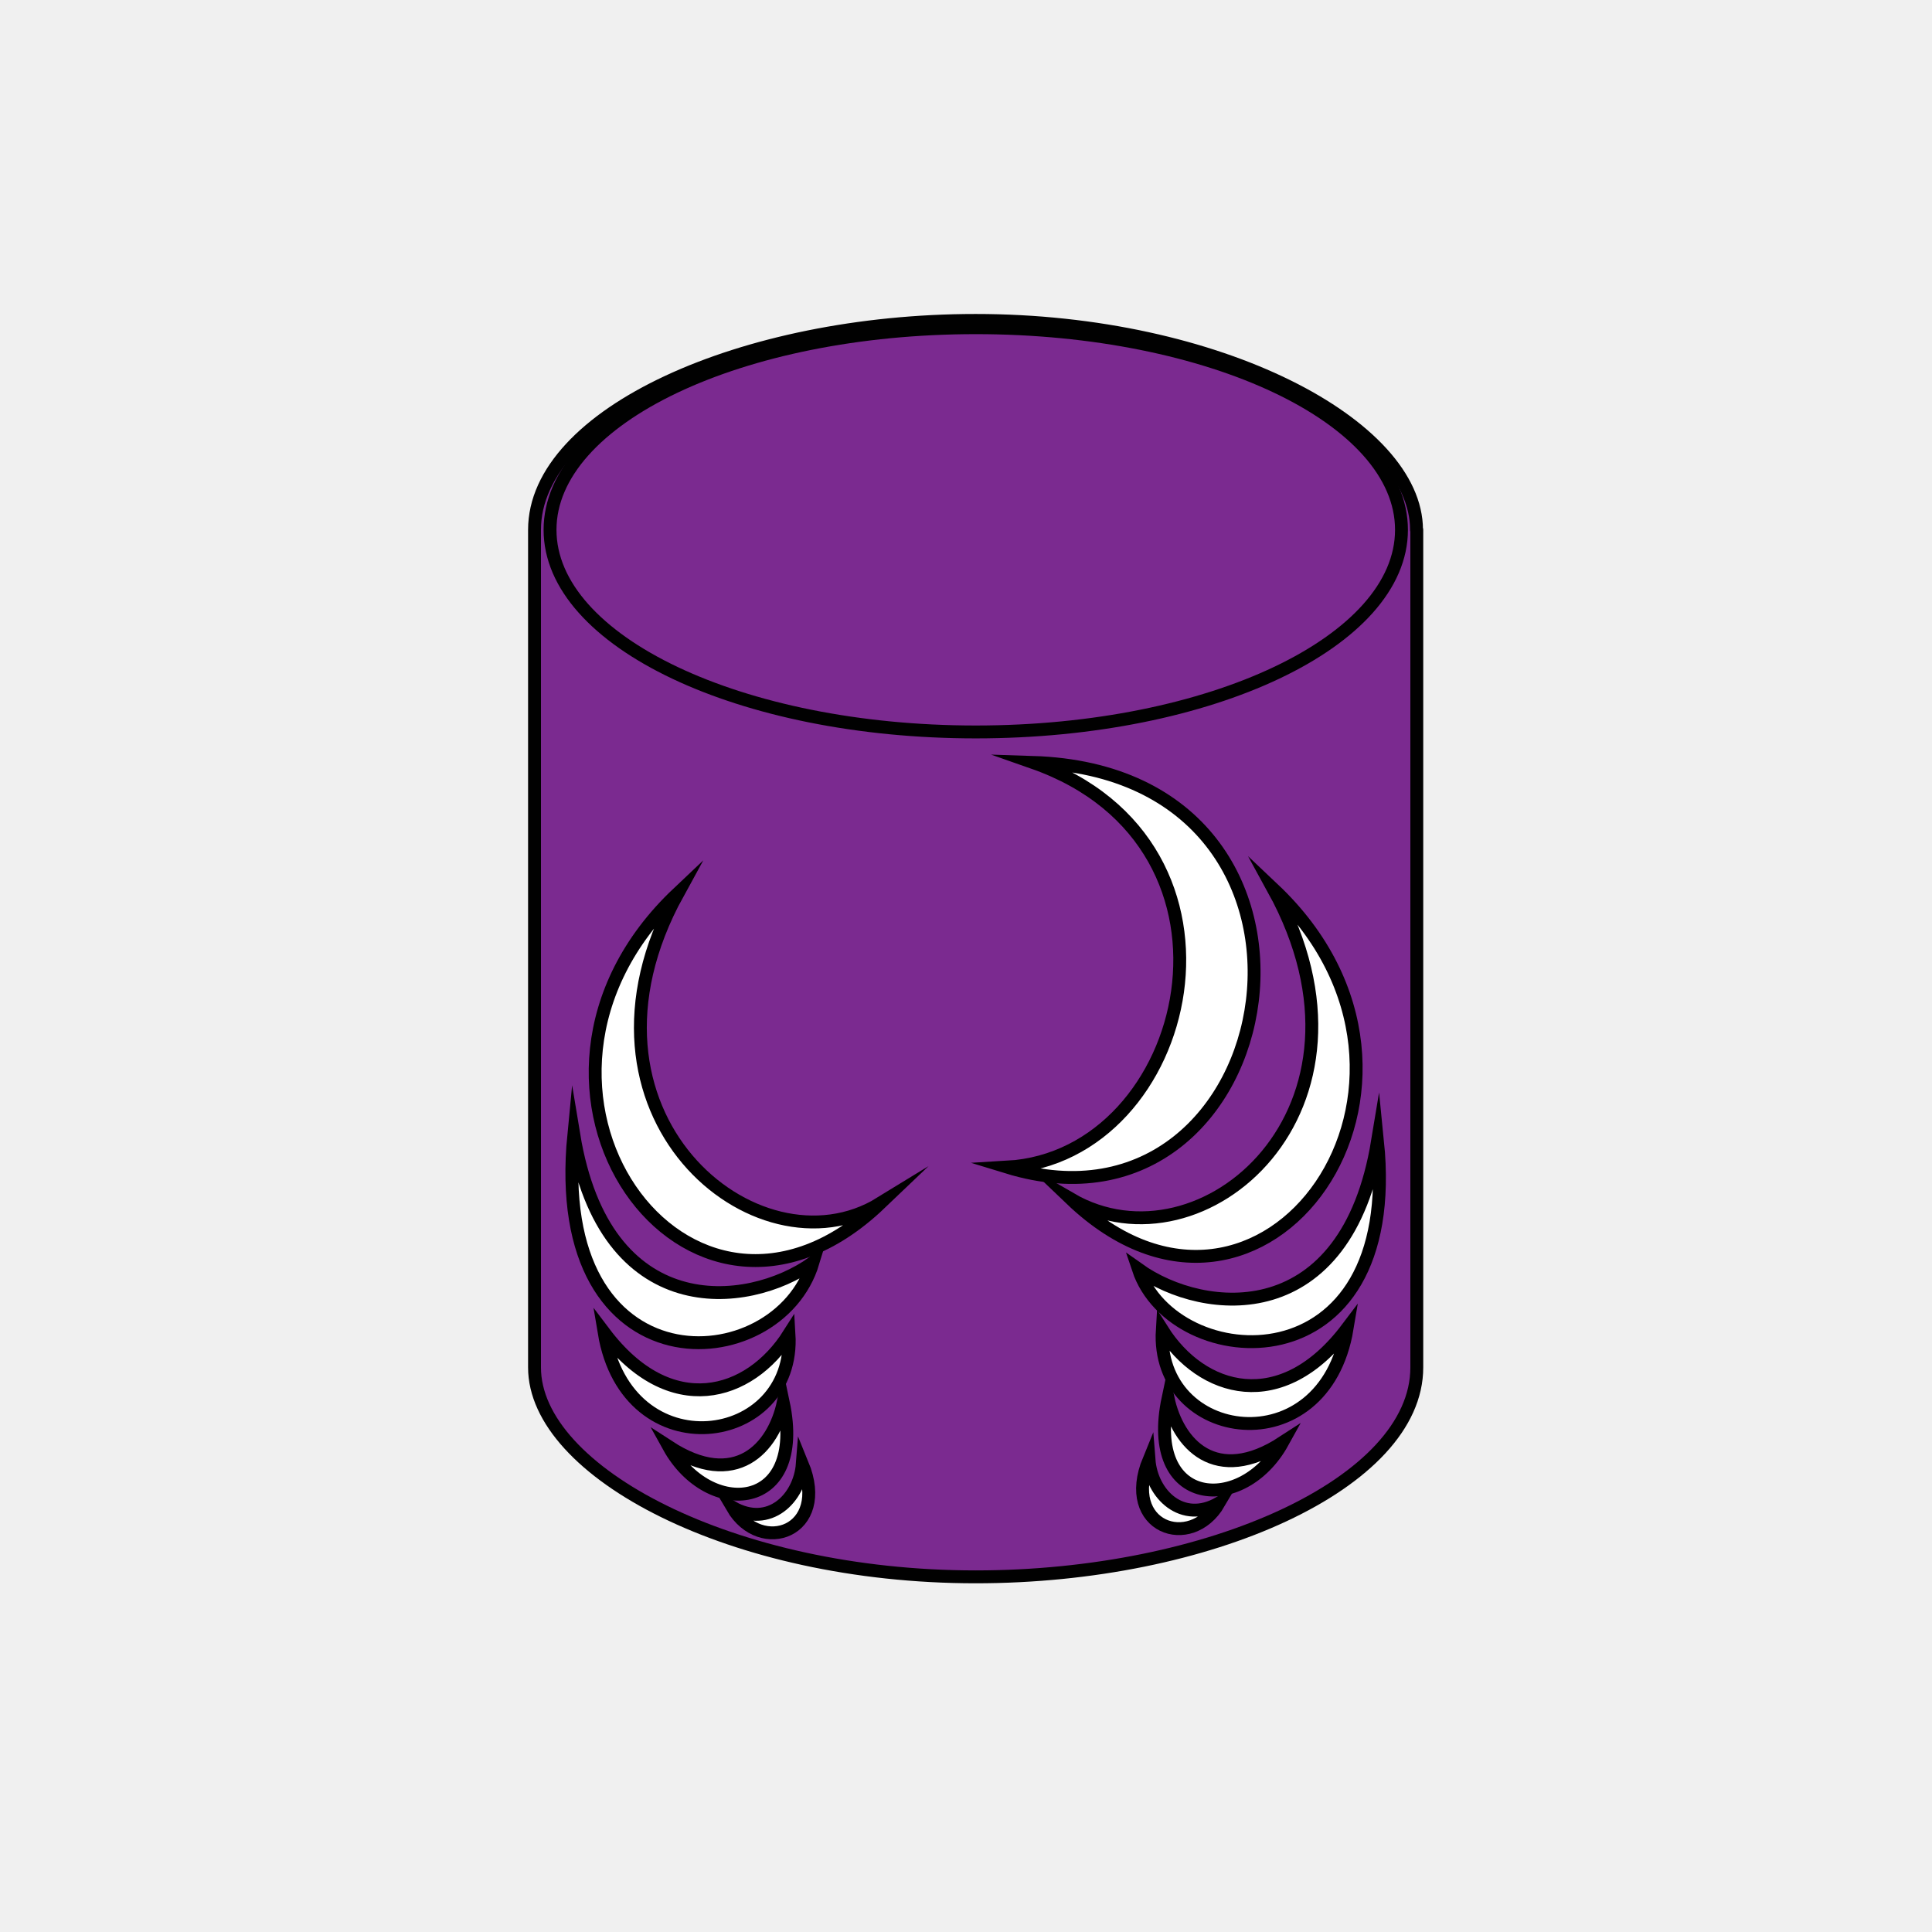
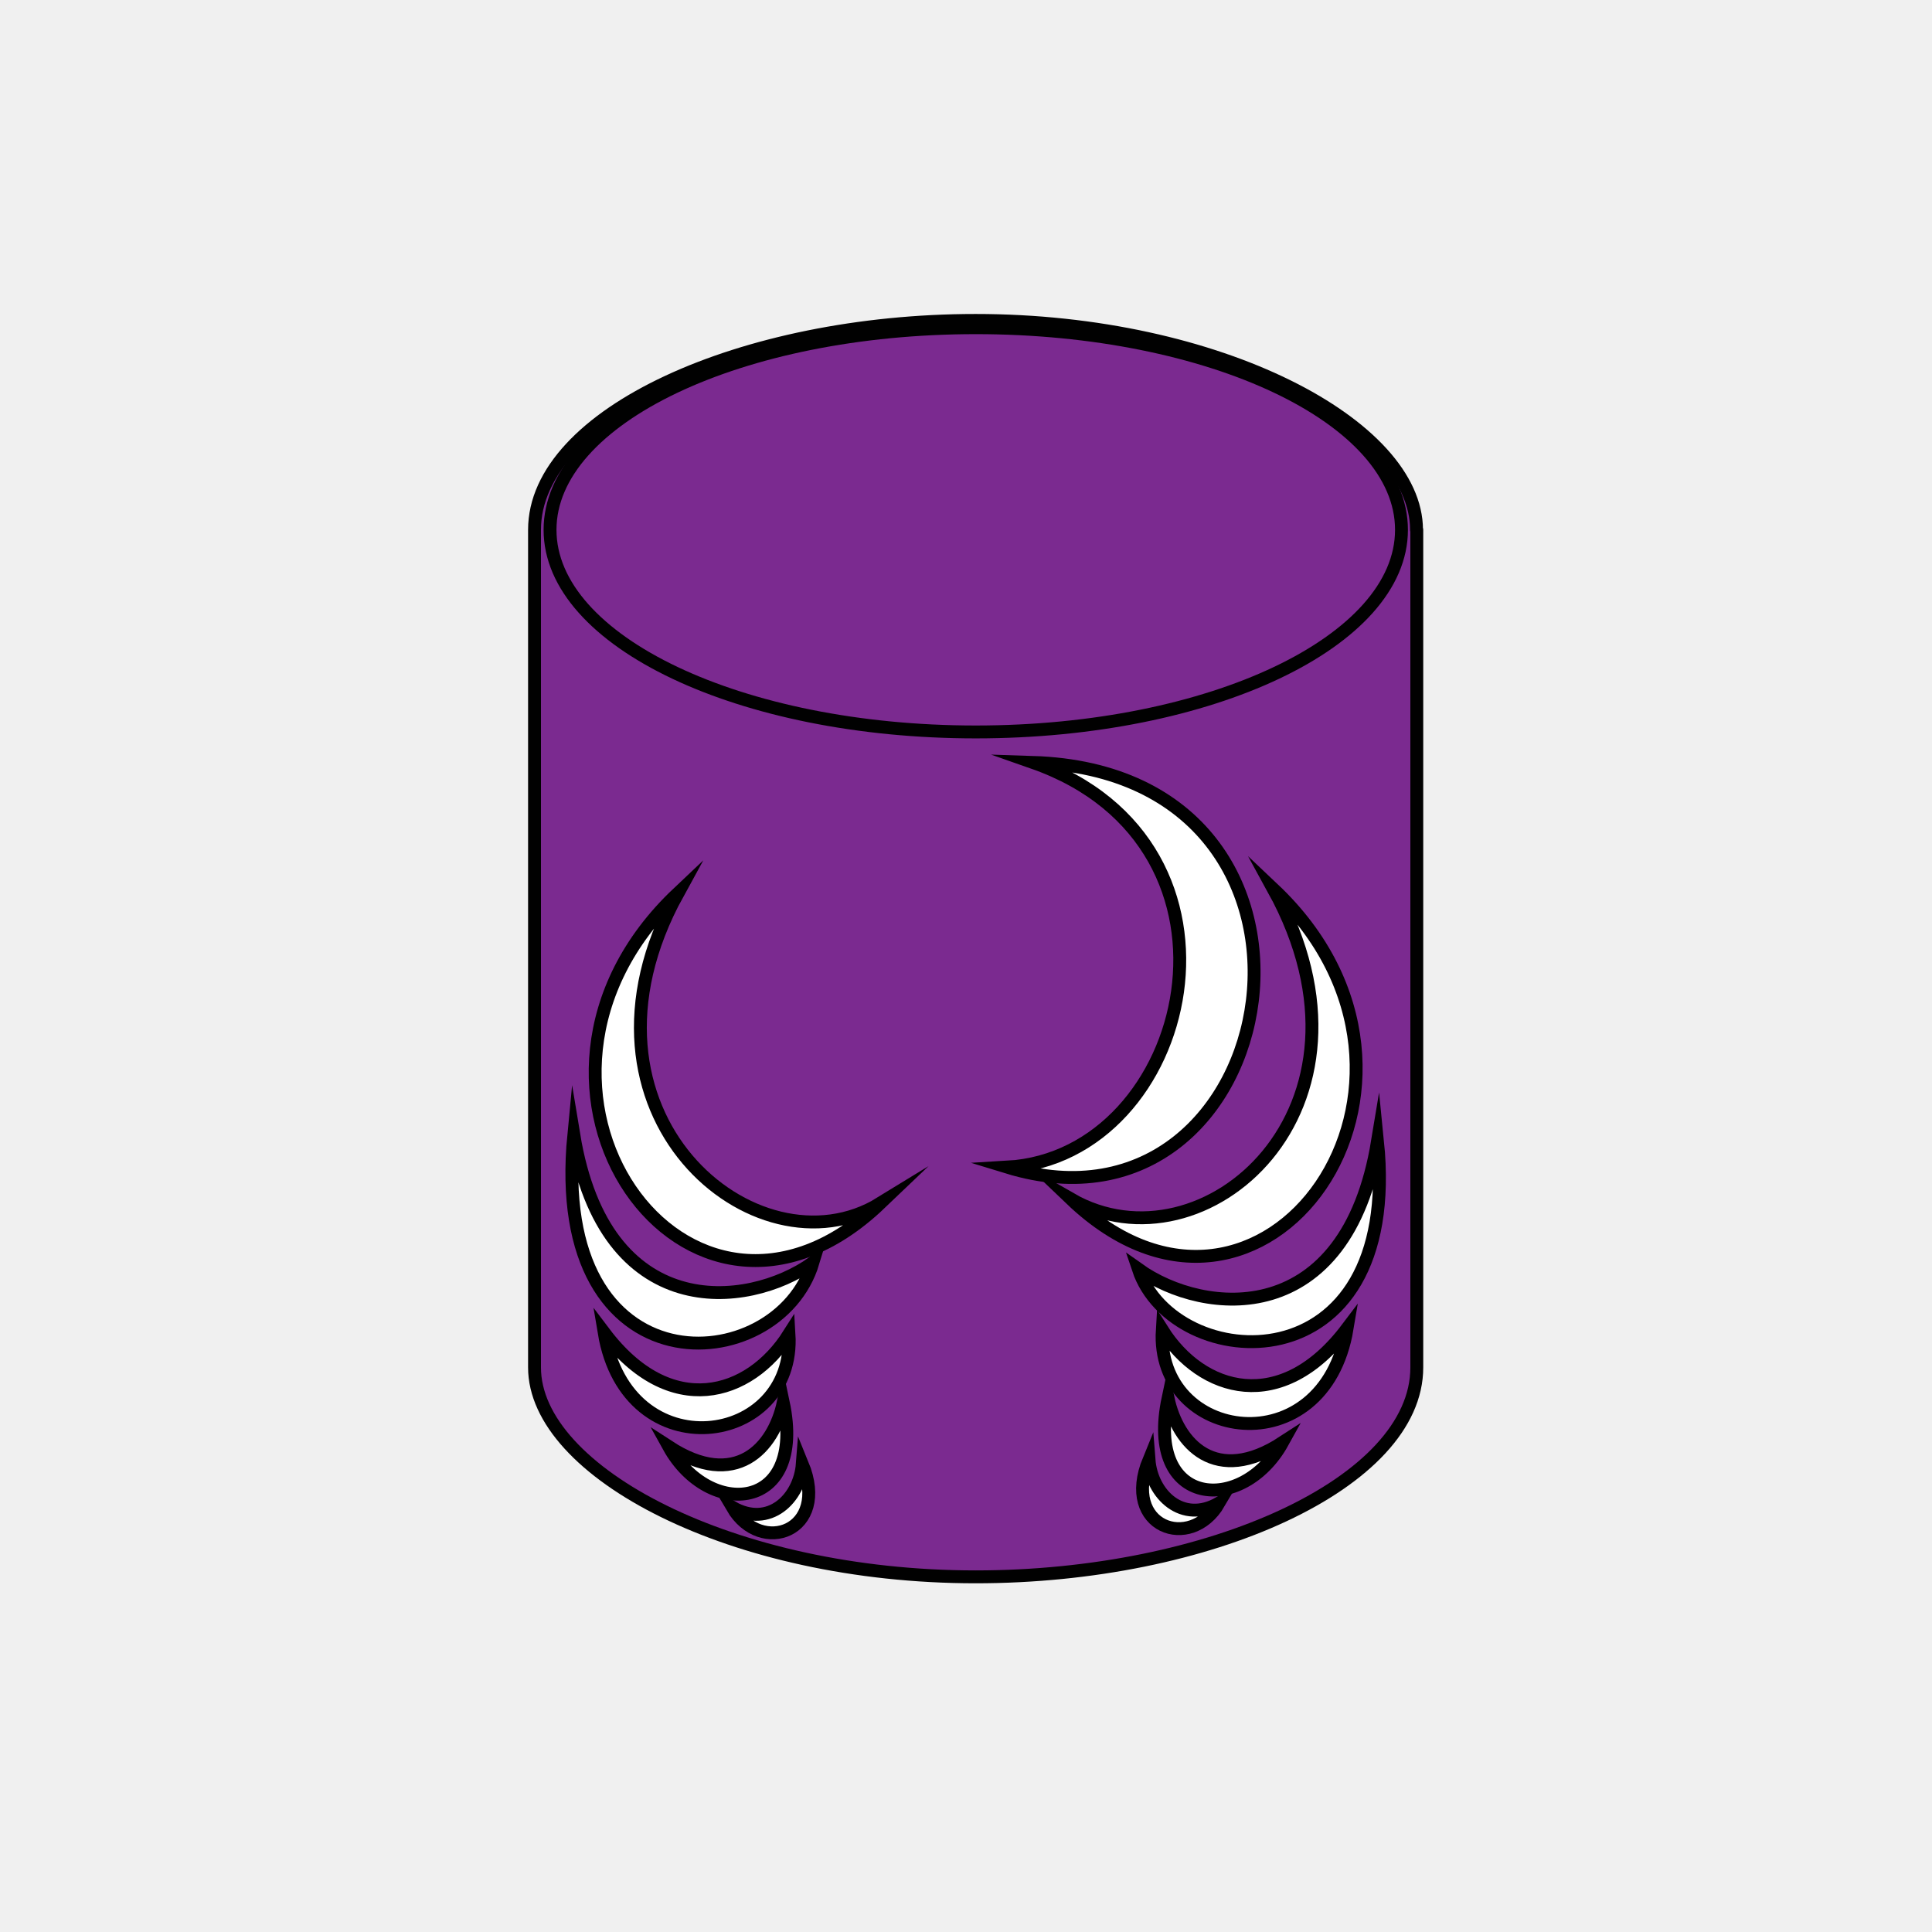
<svg xmlns="http://www.w3.org/2000/svg" width="150" height="150">
  <g>
    <g>
      <path fill="#7B2A90" stroke="#010101" stroke-linecap="round" stroke-linejoin="round" d="m75.75,24.877c-18.1,0 -34.25,7.284 -34.25,16.258v65.033c0,8.107 15.348,16.258 34.25,16.258c18.1,0 34.25,-7.284 34.25,-16.258v-65.033h-0.021c0,-8.107 -15.328,-16.258 -34.229,-16.258z" />
      <path fill="#7B2A90" stroke="#010101" stroke-linecap="round" stroke-linejoin="round" d="m108.811,41.135c0,8.667 -14.799,15.693 -33.054,15.693c-18.254,0 -33.052,-7.026 -33.052,-15.693c0,-8.667 14.798,-15.692 33.052,-15.692c18.255,-0.001 33.054,7.025 33.054,15.692z" />
    </g>
    <g>
      <g>
-         <path fill="#FFFFFF" stroke="#000000" stroke-miterlimit="10" d="m44.548,88.104c2.416,14.643 13.44,13.578 18.571,9.924c-2.736,9.071 -20.525,10.136 -18.571,-9.924z" />
+         <path fill="#FFFFFF" stroke="#000000" stroke-miterlimit="10" d="m44.548,88.104c2.416,14.643 13.44,13.578 18.571,9.924c-2.736,9.071 -20.525,10.236 -18.571,-9.924z" />
        <path fill="#FFFFFF" stroke="#000000" stroke-miterlimit="10" d="m46.907,103.464c5.121,6.788 11.291,4.957 14.353,0.116c0.531,8.739 -12.563,10.636 -14.353,-0.116z" />
        <path fill="#FFFFFF" stroke="#000000" stroke-miterlimit="10" d="m51.923,112.319c5.183,3.373 8.134,0.116 8.891,-3.434c1.805,8.531 -5.783,9.046 -8.891,3.434z" />
        <path fill="#FFFFFF" stroke="#000000" stroke-miterlimit="10" d="m56.854,117.023c2.852,1.645 5.231,-0.669 5.439,-3.367c2.155,5.24 -3.218,7.16 -5.439,3.367z" />
        <path fill="#FFFFFF" stroke="#000000" stroke-miterlimit="10" d="m52.631,69.351c-9.396,17.102 6.124,29.965 15.714,24.075c-14.942,14.275 -31.549,-9.103 -15.714,-24.075z" />
-         <path fill="#FFFFFF" stroke="#000000" stroke-miterlimit="10" d="m71.318,510.116c-18.235,6.384 -12.404,30.597 1.985,31.428c-21.801,7.548 -28.291,-30.59 -1.985,-31.428z" />
+         <path fill="#FFFFFF" stroke="#000000" stroke-miterlimit="10" d="m71.318,510.216c-18.235,6.384 -12.404,30.597 1.985,31.428c-21.801,7.548 -28.291,-30.59 -1.985,-31.428z" />
      </g>
      <g>
        <path fill="#FFFFFF" stroke="#000000" stroke-miterlimit="10" d="m88.381,98.537c5.131,3.654 16.155,4.718 18.571,-9.924c1.953,19.36 -15.835,18.109 -18.571,9.924z" />
        <path fill="#FFFFFF" stroke="#000000" stroke-miterlimit="10" d="m90.239,103.255c3.063,4.84 9.232,6.672 14.353,-0.116c-1.789,10.752 -14.883,8.855 -14.353,0.116z" />
        <path fill="#FFFFFF" stroke="#000000" stroke-miterlimit="10" d="m90.687,108.56c0.756,3.55 3.707,6.807 8.89,3.434c-3.108,5.612 -10.696,5.096 -8.89,-3.434z" />
        <path fill="#FFFFFF" stroke="#000000" stroke-miterlimit="10" d="m89.207,113.331c0.208,2.697 2.587,5.012 5.438,3.367c-2.22,3.793 -7.593,1.873 -5.438,-3.367z" />
-         <path fill="#FFFFFF" stroke="#000000" stroke-miterlimit="10" d="m83.155,93.1c10.19,5.891 25.109,-6.973 15.714,-24.075c15.835,14.973 -0.772,38.35 -15.714,24.075z" />
+         <path fill="#FFFFFF" stroke="#000000" stroke-miterlimit="10" d="m83.155,93.1c10.29,5.891 25.109,-6.973 15.714,-24.075c15.835,14.973 -0.772,38.35 -15.714,24.075z" />
        <path fill="#FFFFFF" stroke="#000000" stroke-miterlimit="10" d="m78.196,90.619c14.39,-0.831 20.221,-25.044 1.986,-31.428c26.305,0.837 19.817,38.108 -1.986,31.428z" />
      </g>
    </g>
  </g>
</svg>
